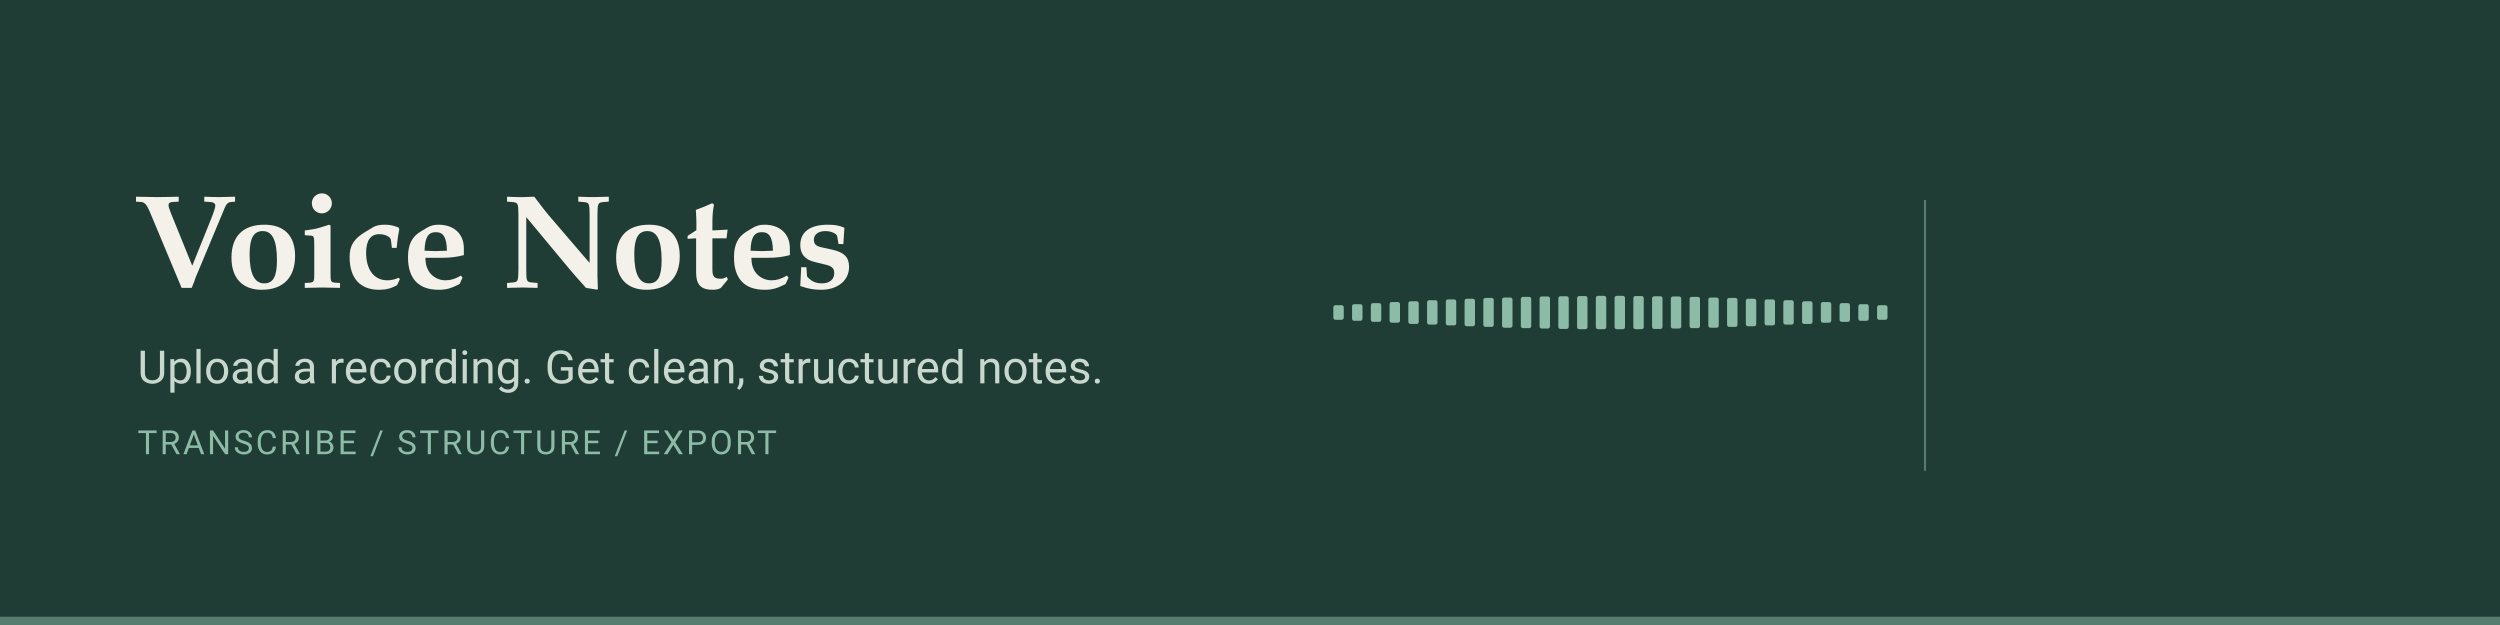
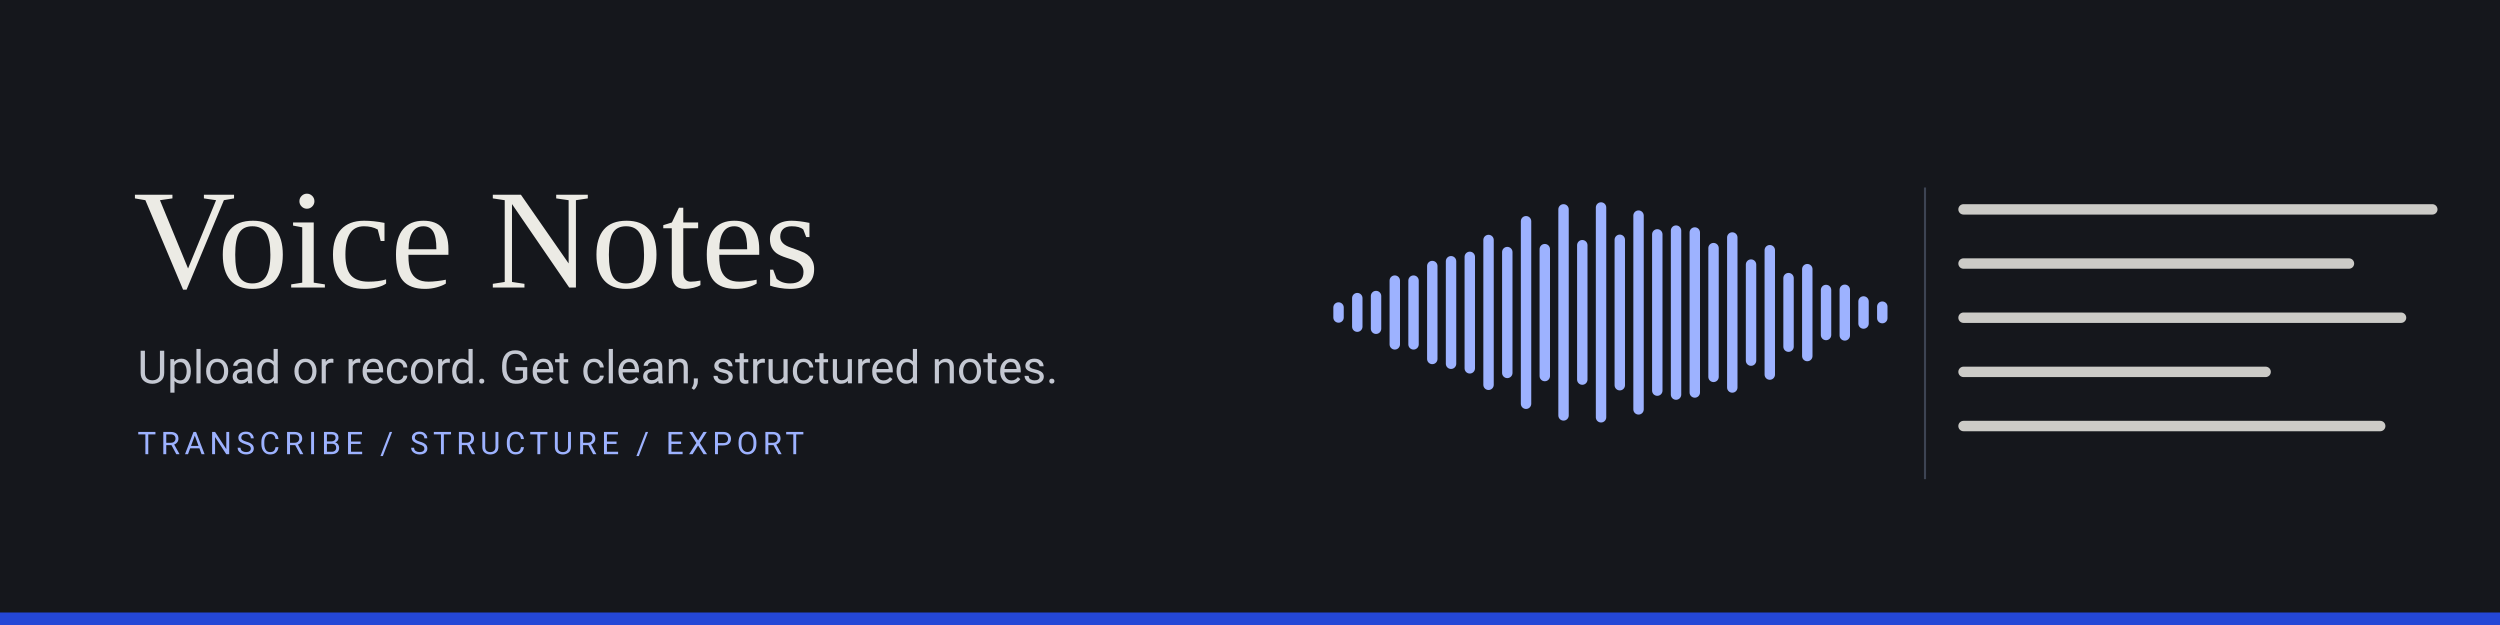
<svg xmlns="http://www.w3.org/2000/svg" viewBox="0 0 1200 300" width="1200" height="300" role="img" aria-label="Voice Notes: speech becomes structured notes">
-   <rect width="1200" height="300" fill="#1f3d34" />
-   <rect x="0" y="296" width="1200" height="4" fill="#8cbba8" opacity="0.5" />
-   <text x="64" y="138" font-family="'Iowan Old Style','Palatino Linotype',Palatino,Georgia,serif" font-size="64" font-weight="600" fill="#f4f1ea">Voice Notes</text>
-   <text x="66" y="184" font-family="system-ui,-apple-system,'Segoe UI',Roboto,Arial,sans-serif" font-size="22" fill="#c9d8cf">Upload a recording. Get clean, structured notes.</text>
-   <text x="66" y="218" font-family="system-ui,-apple-system,'Segoe UI',Roboto,Arial,sans-serif" font-size="16" fill="#8cbba8" letter-spacing="1.2">TRANSCRIBE   /   STRUCTURE   /   EXPORT</text>
-   <rect x="640" y="146.5" width="5" height="7.0" rx="1" fill="#8cbba8">
-     <animate attributeName="height" values="7.0;24.3;7.0" dur="1.24s" begin="-1.30s" repeatCount="indefinite" />
-     <animate attributeName="y" values="146.5;137.8;146.5" dur="1.24s" begin="-1.30s" repeatCount="indefinite" />
-   </rect>
-   <rect x="649" y="146.0" width="5" height="8.0" rx="1" fill="#8cbba8">
-     <animate attributeName="height" values="8.0;28.6;8.0" dur="1.58s" begin="-0.73s" repeatCount="indefinite" />
-     <animate attributeName="y" values="146.0;135.7;146.0" dur="1.58s" begin="-0.73s" repeatCount="indefinite" />
-   </rect>
-   <rect x="658" y="145.5" width="5" height="9.0" rx="1" fill="#8cbba8">
-     <animate attributeName="height" values="9.0;33.5;9.0" dur="1.56s" begin="-0.07s" repeatCount="indefinite" />
-     <animate attributeName="y" values="145.5;133.2;145.5" dur="1.56s" begin="-0.07s" repeatCount="indefinite" />
-   </rect>
-   <rect x="667" y="145.0" width="5" height="9.9" rx="1" fill="#8cbba8">
-     <animate attributeName="height" values="9.9;44.4;9.9" dur="1.16s" begin="-0.18s" repeatCount="indefinite" />
-     <animate attributeName="y" values="145.0;127.8;145.0" dur="1.16s" begin="-0.18s" repeatCount="indefinite" />
-   </rect>
-   <rect x="676" y="144.6" width="5" height="10.9" rx="1" fill="#8cbba8">
-     <animate attributeName="height" values="10.9;50.4;10.9" dur="1.84s" begin="-0.25s" repeatCount="indefinite" />
-     <animate attributeName="y" values="144.6;124.8;144.6" dur="1.84s" begin="-0.25s" repeatCount="indefinite" />
-   </rect>
-   <rect x="685" y="144.1" width="5" height="11.7" rx="1" fill="#8cbba8">
-     <animate attributeName="height" values="11.7;51.4;11.7" dur="1.66s" begin="-1.90s" repeatCount="indefinite" />
-     <animate attributeName="y" values="144.1;124.3;144.1" dur="1.66s" begin="-1.90s" repeatCount="indefinite" />
-   </rect>
-   <rect x="694" y="143.7" width="5" height="12.5" rx="1" fill="#8cbba8">
-     <animate attributeName="height" values="12.5;65.5;12.5" dur="1.46s" begin="-1.95s" repeatCount="indefinite" />
-     <animate attributeName="y" values="143.7;117.3;143.7" dur="1.46s" begin="-1.95s" repeatCount="indefinite" />
-   </rect>
-   <rect x="703" y="143.4" width="5" height="13.2" rx="1" fill="#8cbba8">
-     <animate attributeName="height" values="13.2;55.2;13.2" dur="1.87s" begin="-0.58s" repeatCount="indefinite" />
-     <animate attributeName="y" values="143.4;122.4;143.4" dur="1.87s" begin="-0.58s" repeatCount="indefinite" />
-   </rect>
-   <rect x="712" y="143.0" width="5" height="13.9" rx="1" fill="#8cbba8">
-     <animate attributeName="height" values="13.9;61.8;13.9" dur="1.21s" begin="-0.62s" repeatCount="indefinite" />
-     <animate attributeName="y" values="143.0;119.1;143.0" dur="1.21s" begin="-0.62s" repeatCount="indefinite" />
-   </rect>
-   <rect x="721" y="142.8" width="5" height="14.5" rx="1" fill="#8cbba8">
-     <animate attributeName="height" values="14.5;88.1;14.5" dur="1.26s" begin="-1.16s" repeatCount="indefinite" />
-     <animate attributeName="y" values="142.8;106.0;142.8" dur="1.26s" begin="-1.16s" repeatCount="indefinite" />
-   </rect>
-   <rect x="730" y="142.5" width="5" height="15.0" rx="1" fill="#8cbba8">
-     <animate attributeName="height" values="15.0;85.7;15.0" dur="1.44s" begin="-1.10s" repeatCount="indefinite" />
-     <animate attributeName="y" values="142.5;107.2;142.5" dur="1.44s" begin="-1.10s" repeatCount="indefinite" />
-   </rect>
-   <rect x="739" y="142.3" width="5" height="15.4" rx="1" fill="#8cbba8">
-     <animate attributeName="height" values="15.4;66.8;15.4" dur="1.15s" begin="-0.41s" repeatCount="indefinite" />
-     <animate attributeName="y" values="142.3;116.6;142.3" dur="1.15s" begin="-0.41s" repeatCount="indefinite" />
-   </rect>
-   <rect x="748" y="142.2" width="5" height="15.7" rx="1" fill="#8cbba8">
-     <animate attributeName="height" values="15.7;92.6;15.7" dur="1.48s" begin="-0.63s" repeatCount="indefinite" />
-     <animate attributeName="y" values="142.2;103.7;142.2" dur="1.48s" begin="-0.63s" repeatCount="indefinite" />
-   </rect>
-   <rect x="757" y="142.1" width="5" height="15.9" rx="1" fill="#8cbba8">
-     <animate attributeName="height" values="15.9;90.4;15.9" dur="1.51s" begin="-0.60s" repeatCount="indefinite" />
-     <animate attributeName="y" values="142.1;104.8;142.1" dur="1.51s" begin="-0.60s" repeatCount="indefinite" />
-   </rect>
-   <rect x="766" y="142.0" width="5" height="16.0" rx="1" fill="#8cbba8">
-     <animate attributeName="height" values="16.0;99.6;16.0" dur="1.73s" begin="-0.49s" repeatCount="indefinite" />
-     <animate attributeName="y" values="142.0;100.2;142.0" dur="1.73s" begin="-0.49s" repeatCount="indefinite" />
-   </rect>
-   <rect x="775" y="142.0" width="5" height="16.0" rx="1" fill="#8cbba8">
-     <animate attributeName="height" values="16.0;90.7;16.0" dur="1.57s" begin="-1.75s" repeatCount="indefinite" />
-     <animate attributeName="y" values="142.0;104.7;142.0" dur="1.57s" begin="-1.75s" repeatCount="indefinite" />
-   </rect>
-   <rect x="784" y="142.1" width="5" height="15.9" rx="1" fill="#8cbba8">
-     <animate attributeName="height" values="15.9;96.1;15.9" dur="1.36s" begin="-1.96s" repeatCount="indefinite" />
-     <animate attributeName="y" values="142.1;101.9;142.1" dur="1.36s" begin="-1.96s" repeatCount="indefinite" />
-   </rect>
-   <rect x="793" y="142.2" width="5" height="15.7" rx="1" fill="#8cbba8">
-     <animate attributeName="height" values="15.7;70.5;15.7" dur="1.48s" begin="-1.51s" repeatCount="indefinite" />
-     <animate attributeName="y" values="142.2;114.7;142.2" dur="1.48s" begin="-1.51s" repeatCount="indefinite" />
-   </rect>
-   <rect x="802" y="142.3" width="5" height="15.4" rx="1" fill="#8cbba8">
-     <animate attributeName="height" values="15.4;70.2;15.4" dur="1.54s" begin="-0.08s" repeatCount="indefinite" />
-     <animate attributeName="y" values="142.3;114.9;142.3" dur="1.54s" begin="-0.08s" repeatCount="indefinite" />
-   </rect>
-   <rect x="811" y="142.5" width="5" height="15.0" rx="1" fill="#8cbba8">
-     <animate attributeName="height" values="15.0;86.7;15.0" dur="1.79s" begin="-1.15s" repeatCount="indefinite" />
-     <animate attributeName="y" values="142.5;106.6;142.5" dur="1.79s" begin="-1.15s" repeatCount="indefinite" />
-   </rect>
-   <rect x="820" y="142.8" width="5" height="14.5" rx="1" fill="#8cbba8">
-     <animate attributeName="height" values="14.5;90.1;14.5" dur="1.38s" begin="-1.39s" repeatCount="indefinite" />
-     <animate attributeName="y" values="142.8;105.0;142.8" dur="1.38s" begin="-1.39s" repeatCount="indefinite" />
-   </rect>
-   <rect x="829" y="143.0" width="5" height="13.9" rx="1" fill="#8cbba8">
-     <animate attributeName="height" values="13.9;76.2;13.9" dur="1.62s" begin="-0.91s" repeatCount="indefinite" />
-     <animate attributeName="y" values="143.0;111.9;143.0" dur="1.62s" begin="-0.91s" repeatCount="indefinite" />
-   </rect>
-   <rect x="838" y="143.4" width="5" height="13.2" rx="1" fill="#8cbba8">
-     <animate attributeName="height" values="13.2;78.5;13.2" dur="1.95s" begin="-0.95s" repeatCount="indefinite" />
-     <animate attributeName="y" values="143.4;110.7;143.4" dur="1.95s" begin="-0.95s" repeatCount="indefinite" />
-   </rect>
-   <rect x="847" y="143.7" width="5" height="12.5" rx="1" fill="#8cbba8">
-     <animate attributeName="height" values="12.5;67.8;12.5" dur="1.15s" begin="-1.40s" repeatCount="indefinite" />
-     <animate attributeName="y" values="143.7;116.1;143.7" dur="1.15s" begin="-1.40s" repeatCount="indefinite" />
-   </rect>
-   <rect x="856" y="144.1" width="5" height="11.7" rx="1" fill="#8cbba8">
-     <animate attributeName="height" values="11.7;61.2;11.7" dur="1.99s" begin="-1.64s" repeatCount="indefinite" />
-     <animate attributeName="y" values="144.1;119.4;144.1" dur="1.99s" begin="-1.64s" repeatCount="indefinite" />
-   </rect>
-   <rect x="865" y="144.6" width="5" height="10.9" rx="1" fill="#8cbba8">
-     <animate attributeName="height" values="10.9;47.6;10.9" dur="1.45s" begin="-1.34s" repeatCount="indefinite" />
-     <animate attributeName="y" values="144.6;126.2;144.6" dur="1.45s" begin="-1.34s" repeatCount="indefinite" />
-   </rect>
-   <rect x="874" y="145.0" width="5" height="9.9" rx="1" fill="#8cbba8">
-     <animate attributeName="height" values="9.9;37.9;9.9" dur="1.52s" begin="-0.34s" repeatCount="indefinite" />
-     <animate attributeName="y" values="145.0;131.1;145.0" dur="1.52s" begin="-0.34s" repeatCount="indefinite" />
-   </rect>
-   <rect x="883" y="145.5" width="5" height="9.0" rx="1" fill="#8cbba8">
-     <animate attributeName="height" values="9.0;34.2;9.0" dur="1.15s" begin="-1.54s" repeatCount="indefinite" />
-     <animate attributeName="y" values="145.5;132.9;145.5" dur="1.15s" begin="-1.54s" repeatCount="indefinite" />
-   </rect>
-   <rect x="892" y="146.0" width="5" height="8.0" rx="1" fill="#8cbba8">
-     <animate attributeName="height" values="8.0;29.0;8.0" dur="1.32s" begin="-0.78s" repeatCount="indefinite" />
-     <animate attributeName="y" values="146.0;135.5;146.0" dur="1.32s" begin="-0.78s" repeatCount="indefinite" />
-   </rect>
-   <rect x="901" y="146.5" width="5" height="7.0" rx="1" fill="#8cbba8">
-     <animate attributeName="height" values="7.0;26.6;7.0" dur="1.17s" begin="-0.90s" repeatCount="indefinite" />
-     <animate attributeName="y" values="146.5;136.7;146.5" dur="1.17s" begin="-0.90s" repeatCount="indefinite" />
-   </rect>
-   <line x1="924" y1="96" x2="924" y2="226" stroke="#8cbba8" stroke-width="1" opacity="0.5" />
-   <rect x="940" y="98" width="0" height="5" rx="1" fill="#f4f1ea" opacity="0.85">
-     <animate attributeName="width" values="0;0;230;230;0" keyTimes="0;0.067;0.187;0.85;1" dur="6s" repeatCount="indefinite" />
-   </rect>
-   <rect x="940" y="124" width="0" height="5" rx="1" fill="#f4f1ea" opacity="0.85">
-     <animate attributeName="width" values="0;0;190;190;0" keyTimes="0;0.142;0.262;0.85;1" dur="6s" repeatCount="indefinite" />
-   </rect>
-   <rect x="940" y="150" width="0" height="5" rx="1" fill="#f4f1ea" opacity="0.85">
-     <animate attributeName="width" values="0;0;215;215;0" keyTimes="0;0.217;0.337;0.85;1" dur="6s" repeatCount="indefinite" />
-   </rect>
-   <rect x="940" y="176" width="0" height="5" rx="1" fill="#f4f1ea" opacity="0.85">
-     <animate attributeName="width" values="0;0;150;150;0" keyTimes="0;0.292;0.412;0.85;1" dur="6s" repeatCount="indefinite" />
-   </rect>
-   <rect x="940" y="202" width="0" height="5" rx="1" fill="#f4f1ea" opacity="0.85">
-     <animate attributeName="width" values="0;0;205;205;0" keyTimes="0;0.367;0.487;0.85;1" dur="6s" repeatCount="indefinite" />
-   </rect>
+   <rect width="1200" height="300" fill="#15171c" />
+   <rect x="0" y="294" width="1200" height="6" fill="#2447d6" />
+   <text x="64" y="138" font-family="Georgia,'Times New Roman',serif" font-size="68" fill="#ecebe5">Voice Notes</text>
+   <text x="66" y="184" font-family="system-ui,-apple-system,'Segoe UI',Roboto,Arial,sans-serif" font-size="22" fill="#c4c8d2">Upload or record. Get clean, structured notes.</text>
+   <text x="66" y="218" font-family="system-ui,-apple-system,'Segoe UI',Roboto,Arial,sans-serif" font-size="15" fill="#9db2ff" letter-spacing="2.2">TRANSCRIBE   /   STRUCTURE   /   EXPORT</text>
+   <rect x="640" y="145.1" width="5" height="9.8" rx="2.5" fill="#9db2ff" />
+   <rect x="649" y="140.6" width="5" height="18.7" rx="2.5" fill="#9db2ff" />
+   <rect x="658" y="139.6" width="5" height="20.7" rx="2.5" fill="#9db2ff" />
+   <rect x="667" y="132.2" width="5" height="35.6" rx="2.5" fill="#9db2ff" />
+   <rect x="676" y="132.2" width="5" height="35.6" rx="2.5" fill="#9db2ff" />
+   <rect x="685" y="125.2" width="5" height="49.6" rx="2.5" fill="#9db2ff" />
+   <rect x="694" y="122.9" width="5" height="54.2" rx="2.5" fill="#9db2ff" />
+   <rect x="703" y="120.8" width="5" height="58.5" rx="2.5" fill="#9db2ff" />
+   <rect x="712" y="112.7" width="5" height="74.5" rx="2.5" fill="#9db2ff" />
+   <rect x="721" y="118.5" width="5" height="63.0" rx="2.5" fill="#9db2ff" />
+   <rect x="730" y="103.7" width="5" height="92.6" rx="2.5" fill="#9db2ff" />
+   <rect x="739" y="117.1" width="5" height="65.9" rx="2.5" fill="#9db2ff" />
+   <rect x="748" y="98.0" width="5" height="103.9" rx="2.5" fill="#9db2ff" />
+   <rect x="757" y="115.2" width="5" height="69.5" rx="2.5" fill="#9db2ff" />
+   <rect x="766" y="97.1" width="5" height="105.7" rx="2.5" fill="#9db2ff" />
+   <rect x="775" y="112.6" width="5" height="74.8" rx="2.5" fill="#9db2ff" />
+   <rect x="784" y="101.0" width="5" height="98.0" rx="2.5" fill="#9db2ff" />
+   <rect x="793" y="110.0" width="5" height="80.0" rx="2.5" fill="#9db2ff" />
+   <rect x="802" y="108.2" width="5" height="83.7" rx="2.5" fill="#9db2ff" />
+   <rect x="811" y="109.1" width="5" height="81.8" rx="2.5" fill="#9db2ff" />
+   <rect x="820" y="116.6" width="5" height="66.8" rx="2.5" fill="#9db2ff" />
+   <rect x="829" y="111.5" width="5" height="77.0" rx="2.5" fill="#9db2ff" />
+   <rect x="838" y="124.5" width="5" height="51.1" rx="2.5" fill="#9db2ff" />
+   <rect x="847" y="117.6" width="5" height="64.7" rx="2.5" fill="#9db2ff" />
+   <rect x="856" y="131.0" width="5" height="37.9" rx="2.5" fill="#9db2ff" />
+   <rect x="865" y="126.7" width="5" height="46.7" rx="2.5" fill="#9db2ff" />
+   <rect x="874" y="136.7" width="5" height="26.6" rx="2.5" fill="#9db2ff" />
+   <rect x="883" y="136.6" width="5" height="26.9" rx="2.5" fill="#9db2ff" />
+   <rect x="892" y="142.2" width="5" height="15.6" rx="2.5" fill="#9db2ff" />
+   <rect x="901" y="144.7" width="5" height="10.5" rx="2.5" fill="#9db2ff" />
+   <line x1="924" y1="90" x2="924" y2="230" stroke="#3d4453" stroke-width="1" />
+   <rect x="940" y="98" width="230" height="5" rx="2.5" fill="#ecebe5" opacity="0.85" />
+   <rect x="940" y="124" width="190" height="5" rx="2.5" fill="#ecebe5" opacity="0.85" />
+   <rect x="940" y="150" width="215" height="5" rx="2.5" fill="#ecebe5" opacity="0.85" />
+   <rect x="940" y="176" width="150" height="5" rx="2.5" fill="#ecebe5" opacity="0.85" />
+   <rect x="940" y="202" width="205" height="5" rx="2.5" fill="#ecebe5" opacity="0.85" />
</svg>
